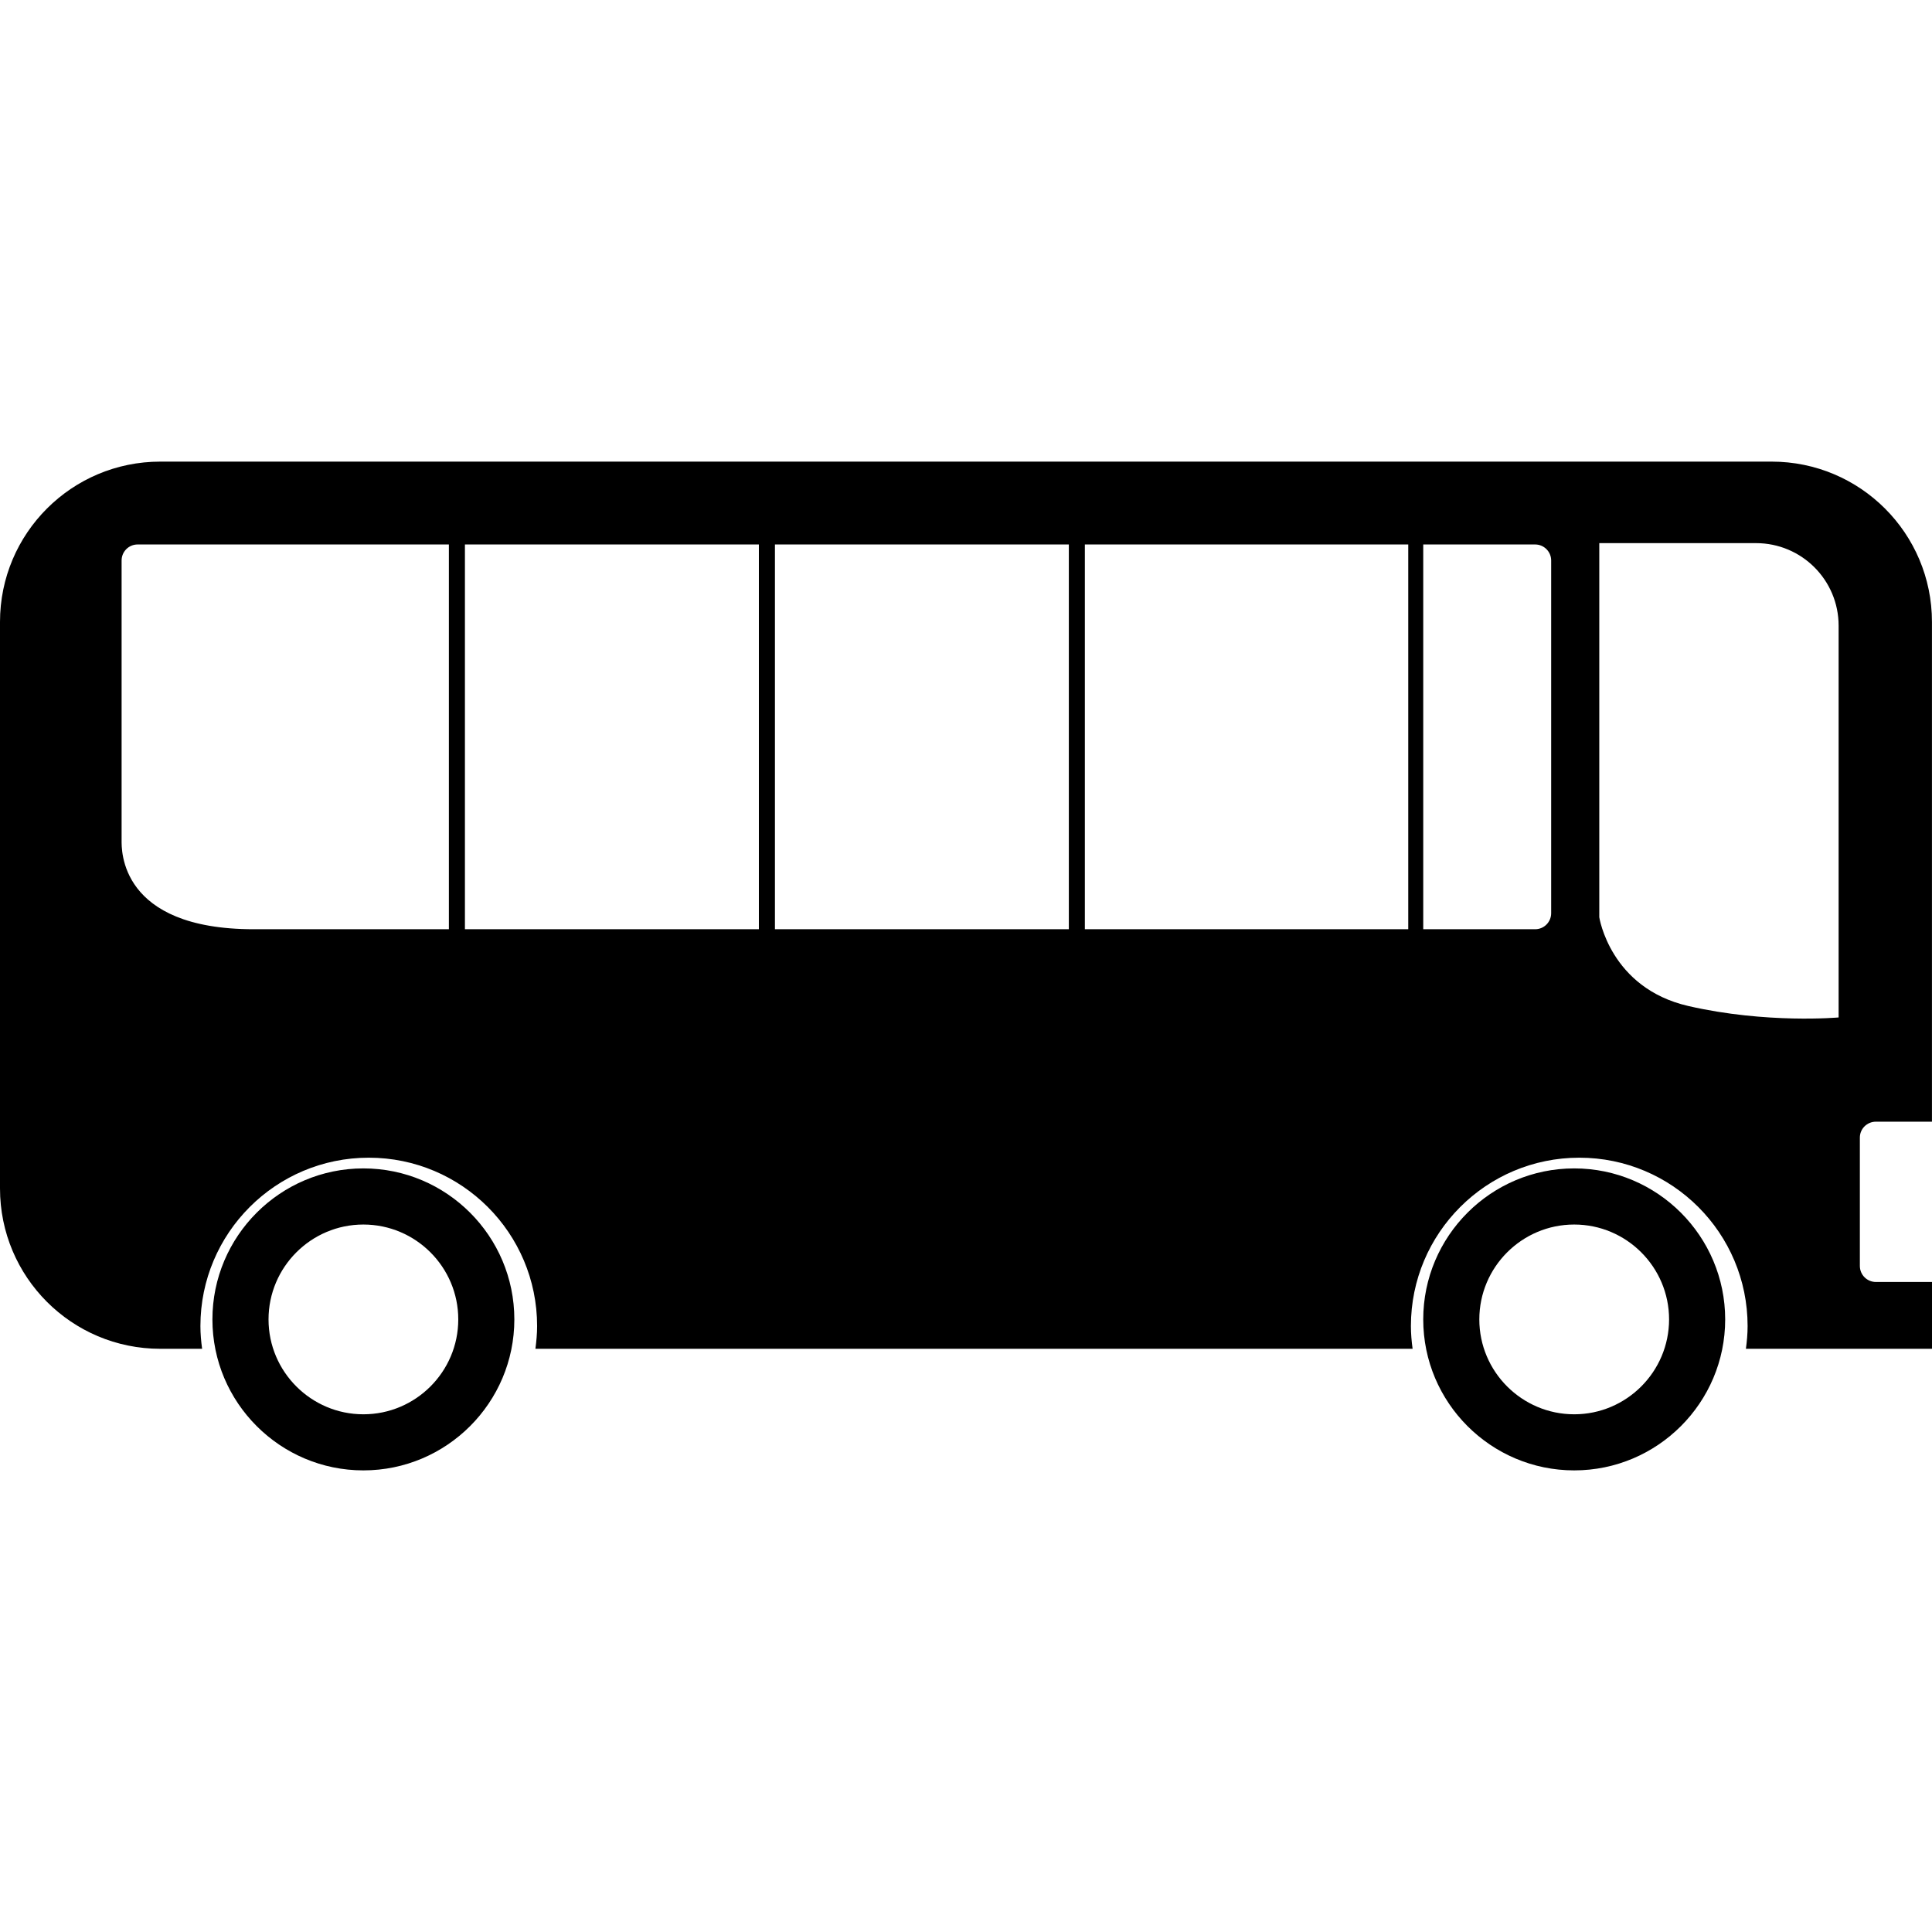
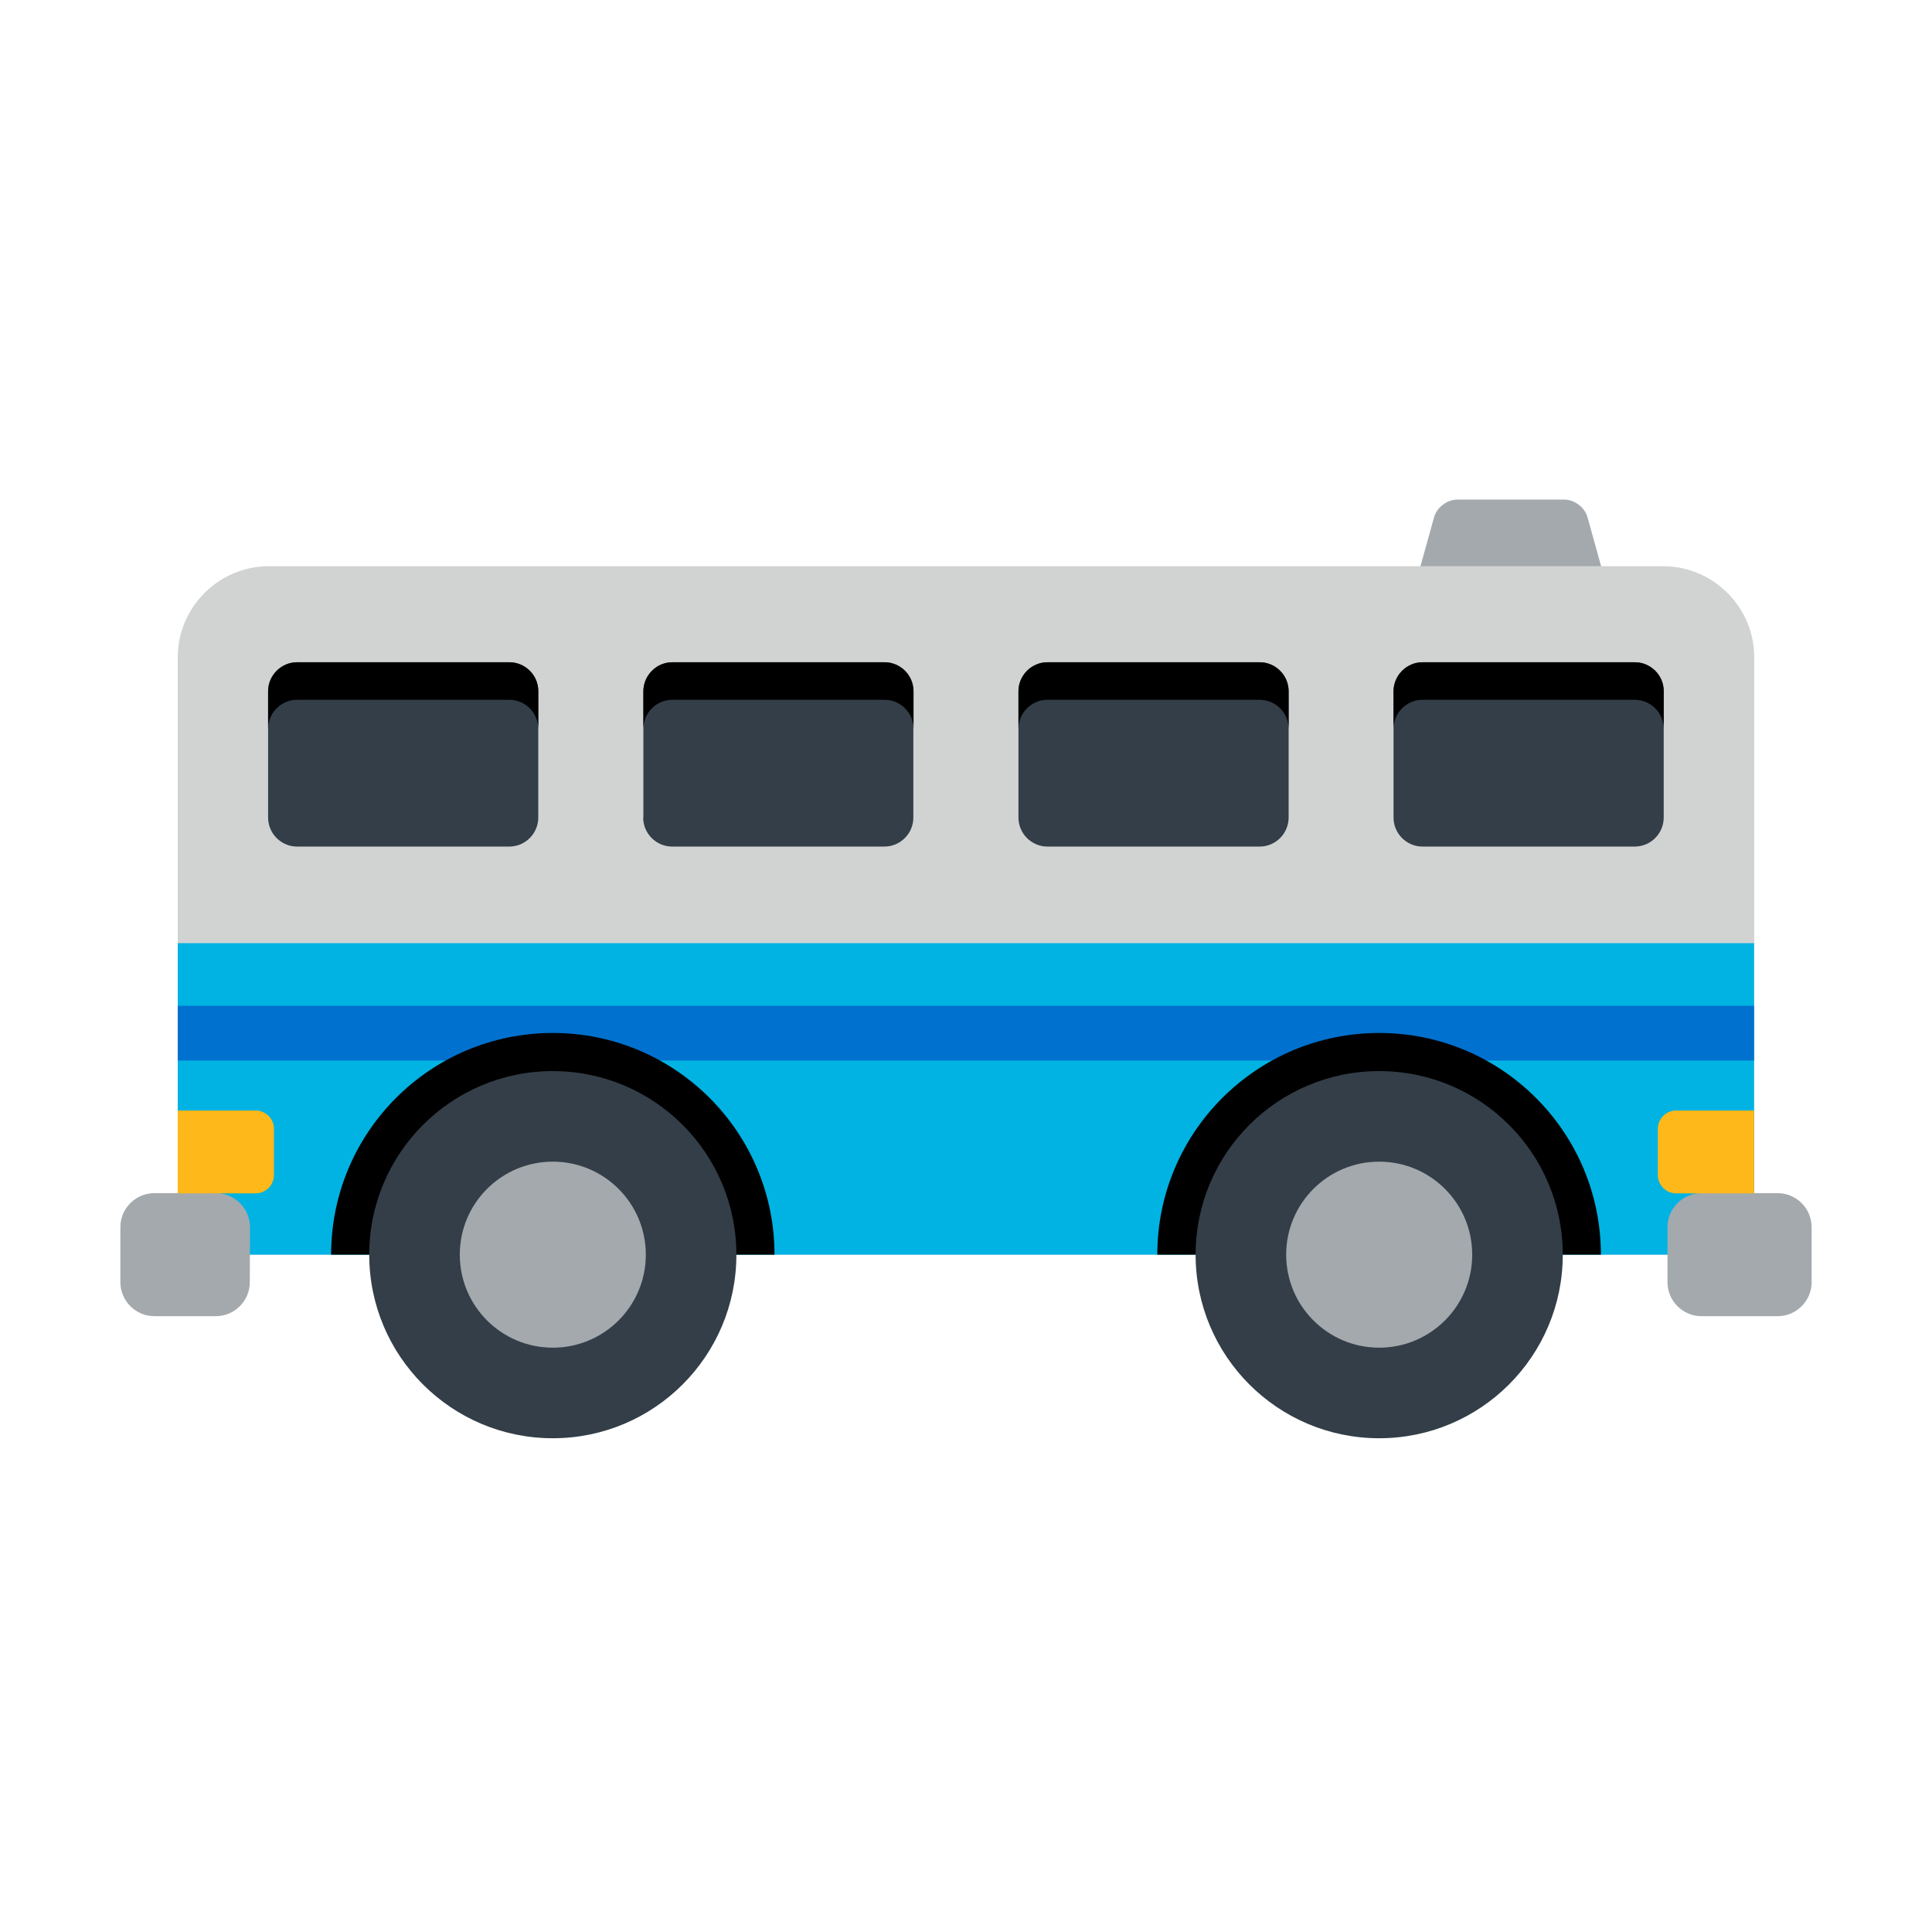
- <svg xmlns="http://www.w3.org/2000/svg" fill="#000000" version="1.1" id="Capa_1" width="800px" height="800px" viewBox="0 0 552.506 552.506" xml:space="preserve">
-   <g>
-     <path d="M103.918,334.136c-23.793,0-43.172,19.376-43.172,43.185s19.373,43.173,43.172,43.173   c23.817,0,43.172-19.364,43.172-43.173C147.09,353.524,127.742,334.136,103.918,334.136z M103.918,404.454   c-14.952,0-27.125-12.179-27.125-27.134c0-14.954,12.167-27.133,27.125-27.133c14.964,0,27.136,12.166,27.136,27.133   C131.054,392.275,118.888,404.454,103.918,404.454z M450.189,334.136c-23.809,0-43.178,19.376-43.178,43.185   s19.363,43.173,43.178,43.173s43.172-19.364,43.172-43.173C493.355,353.524,473.992,334.136,450.189,334.136z M450.189,404.454   c-14.961,0-27.139-12.179-27.139-27.134c0-14.954,12.166-27.133,27.139-27.133c14.949,0,27.127,12.166,27.127,27.133   C477.305,392.275,465.139,404.454,450.189,404.454z M536.461,320.776h16.033V177.858c0-25.325-20.521-45.846-45.84-45.846H45.842   C20.508,132.013,0,152.533,0,177.858v162.008c0,25.337,20.508,45.857,45.842,45.857h11.959c-0.292-2.137-0.487-4.293-0.487-6.503   c0-26.585,21.556-48.147,48.144-48.147c26.588,0,48.144,21.562,48.144,48.147c0,2.21-0.207,4.366-0.487,6.503h250.857   c-0.292-2.137-0.486-4.293-0.486-6.503c0-26.585,21.555-48.147,48.158-48.147c26.586,0,48.129,21.562,48.129,48.147   c0,2.21-0.194,4.366-0.486,6.503h53.219v-19.107h-16.039c-2.533,0-4.591-2.053-4.591-4.579v-36.682   C531.863,322.816,533.922,320.776,536.461,320.776z M305.664,155.706V265.74h-84.049V155.706H305.664z M89.401,265.74H72.586   c-38.584,0-37.811-22.914-37.811-25.441v-80.011c0-2.53,2.046-4.582,4.576-4.582h50.05h38.97V265.74H89.401z M132.957,265.74   V155.706h84.063V265.74H132.957z M402.725,265.74h-92.482V155.706h92.482V265.74z M443.596,261.151   c0,2.542-2.059,4.589-4.573,4.589h-32.011V155.706h32.011c2.515,0,4.573,2.052,4.573,4.582V261.151z M525.805,290.964   c0,0-20.6,1.869-42.983-3.27c-22.371-5.133-25.465-25.383-25.465-25.383v-83.385v-23.602h44.841   c13.031,0,23.602,10.568,23.602,23.602v112.037H525.805z" />
-   </g>
+ <svg xmlns="http://www.w3.org/2000/svg" width="800px" height="800px" viewBox="0 0 1024 1024" class="icon" version="1.1">
+   <path d="M841.4 274.1c-1.4-5.1-6.9-9.3-12.2-9.3h-56.9c-5.3 0-10.8 4.2-12.2 9.3l-12.8 46.1c-1.4 5.1 1.8 9.3 7.1 9.3h92.7c5.3 0 8.5-4.2 7.1-9.3l-12.8-46.1z" fill="#A4A9AD" />
+   <path d="M94.2 665V348.4c0-26.5 21.7-48.3 48.3-48.3h739c26.5 0 48.3 21.7 48.3 48.3V665H94.2z" fill="#D1D3D3" />
+   <path d="M929.7 665V499.9H94.2V665" fill="#00B3E3" />
+   <path d="M94.2 533.1h835.5v29H94.2z" fill="#0071CE" />
+   <path d="M960.2 679.6c0 9.9-8.1 18-18 18h-40.4c-9.9 0-18-8.1-18-18v-29.2c0-9.9 8.1-18 18-18h40.4c9.9 0 18 8.1 18 18v29.2zM132.4 679.6c0 9.9-8.1 18-18 18H81.8c-9.9 0-18-8.1-18-18v-29.2c0-9.9 8.1-18 18-18h32.7c9.9 0 18 8.1 18 18l-0.1 29.2z" fill="#A4A9AD" />
+   <path d="M410.5 665c0-64.9-52.6-117.5-117.5-117.5S175.5 600.1 175.5 665h235z" fill="" />
+   <path d="M293 665m-97.3 0a97.3 97.3 0 1 0 194.6 0 97.3 97.3 0 1 0-194.6 0Z" fill="#333E48" />
+   <path d="M293 665m-49.3 0a49.3 49.3 0 1 0 98.6 0 49.3 49.3 0 1 0-98.6 0Z" fill="#A4A9AD" />
+   <path d="M848.5 665c0-64.9-52.6-117.5-117.5-117.5S613.4 600.1 613.4 665h235.1z" fill="" />
+   <path d="M731 665m-97.3 0a97.3 97.3 0 1 0 194.6 0 97.3 97.3 0 1 0-194.6 0Z" fill="#333E48" />
+   <path d="M731 665m-49.3 0a49.3 49.3 0 1 0 98.6 0 49.3 49.3 0 1 0-98.6 0Z" fill="#A4A9AD" />
+   <path d="M738.6 433.3c0 8.5 6.9 15.4 15.4 15.4h112.4c8.5 0 15.4-6.9 15.4-15.4v-66.9c0-8.5-6.9-15.4-15.4-15.4H754c-8.5 0-15.4 7-15.4 15.4v66.9z" fill="#333E48" />
+   <path d="M866.4 351H754c-8.5 0-15.4 7-15.4 15.4v19.9c0-8.5 6.9-15.4 15.4-15.4h112.4c8.5 0 15.4 6.9 15.4 15.4v-19.9c0.1-8.5-6.9-15.4-15.4-15.4z" fill="" />
+   <path d="M539.8 433.3c0 8.5 6.9 15.4 15.4 15.4h112.4c8.5 0 15.4-6.9 15.4-15.4v-66.9c0-8.5-6.9-15.4-15.4-15.4H555.2c-8.5 0-15.4 7-15.4 15.4v66.9z" fill="#333E48" />
+   <path d="M667.6 351H555.2c-8.5 0-15.4 7-15.4 15.4v19.9c0-8.5 6.9-15.4 15.4-15.4h112.4c8.5 0 15.4 6.9 15.4 15.4v-19.9c0-8.5-6.9-15.4-15.4-15.4z" fill="" />
+   <path d="M340.9 433.3c0 8.5 6.9 15.4 15.4 15.4h112.4c8.5 0 15.4-6.9 15.4-15.4v-66.9c0-8.5-6.9-15.4-15.4-15.4H356.4c-8.5 0-15.4 7-15.4 15.4v66.9z" fill="#333E48" />
+   <path d="M468.8 351H356.4c-8.5 0-15.4 7-15.4 15.4v19.9c0-8.5 6.9-15.4 15.4-15.4h112.4c8.5 0 15.4 6.9 15.4 15.4v-19.9c0-8.5-6.9-15.4-15.4-15.4z" fill="" />
+   <path d="M142.1 433.3c0 8.5 6.9 15.4 15.4 15.4h112.4c8.5 0 15.4-6.9 15.4-15.4v-66.9c0-8.5-6.9-15.4-15.4-15.4H157.5c-8.5 0-15.4 7-15.4 15.4v66.9z" fill="#333E48" />
+   <path d="M269.9 351H157.5c-8.5 0-15.4 7-15.4 15.4v19.9c0-8.5 6.9-15.4 15.4-15.4h112.4c8.5 0 15.4 6.9 15.4 15.4v-19.9c0.1-8.5-6.9-15.4-15.4-15.4z" fill="" />
+   <path d="M929.7 632.5h-41.3c-5.3 0-9.7-4.3-9.7-9.7v-24.5c0-5.3 4.3-9.7 9.7-9.7h41.3v43.9zM94.2 632.5h41.3c5.3 0 9.7-4.3 9.7-9.7v-24.5c0-5.3-4.3-9.7-9.7-9.7H94.2v43.9z" fill="#FFB819" />
</svg>
